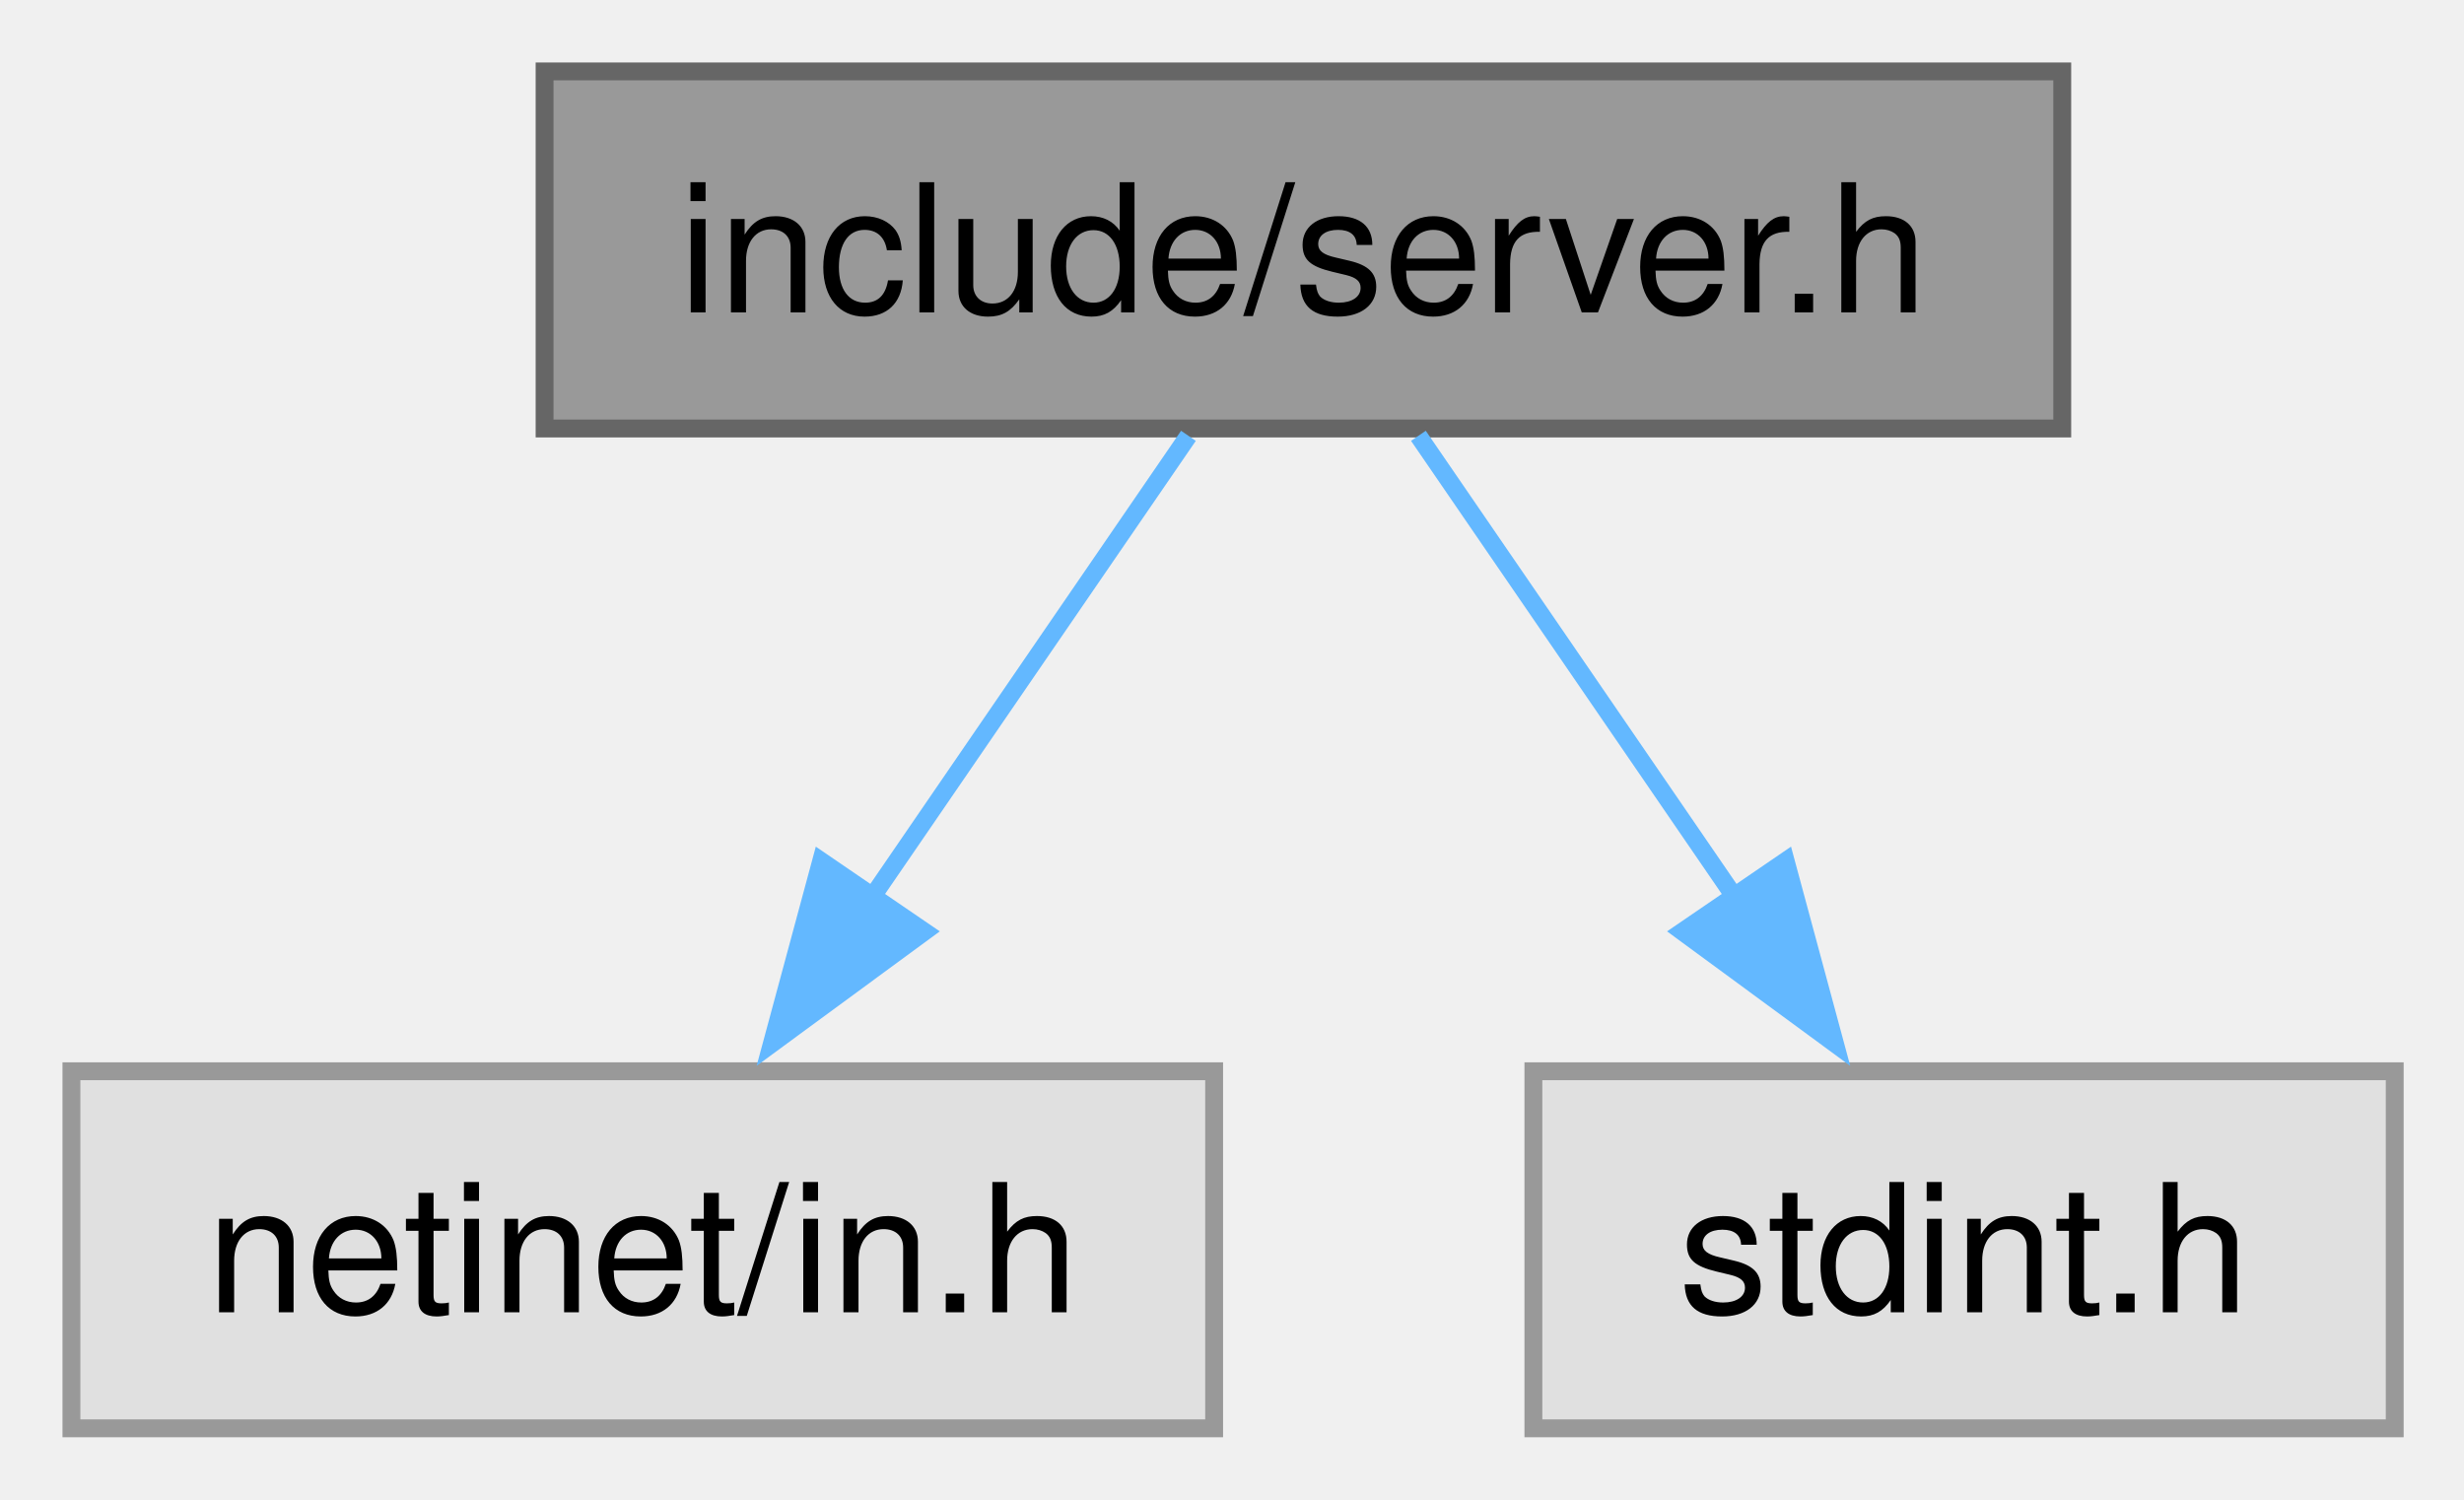
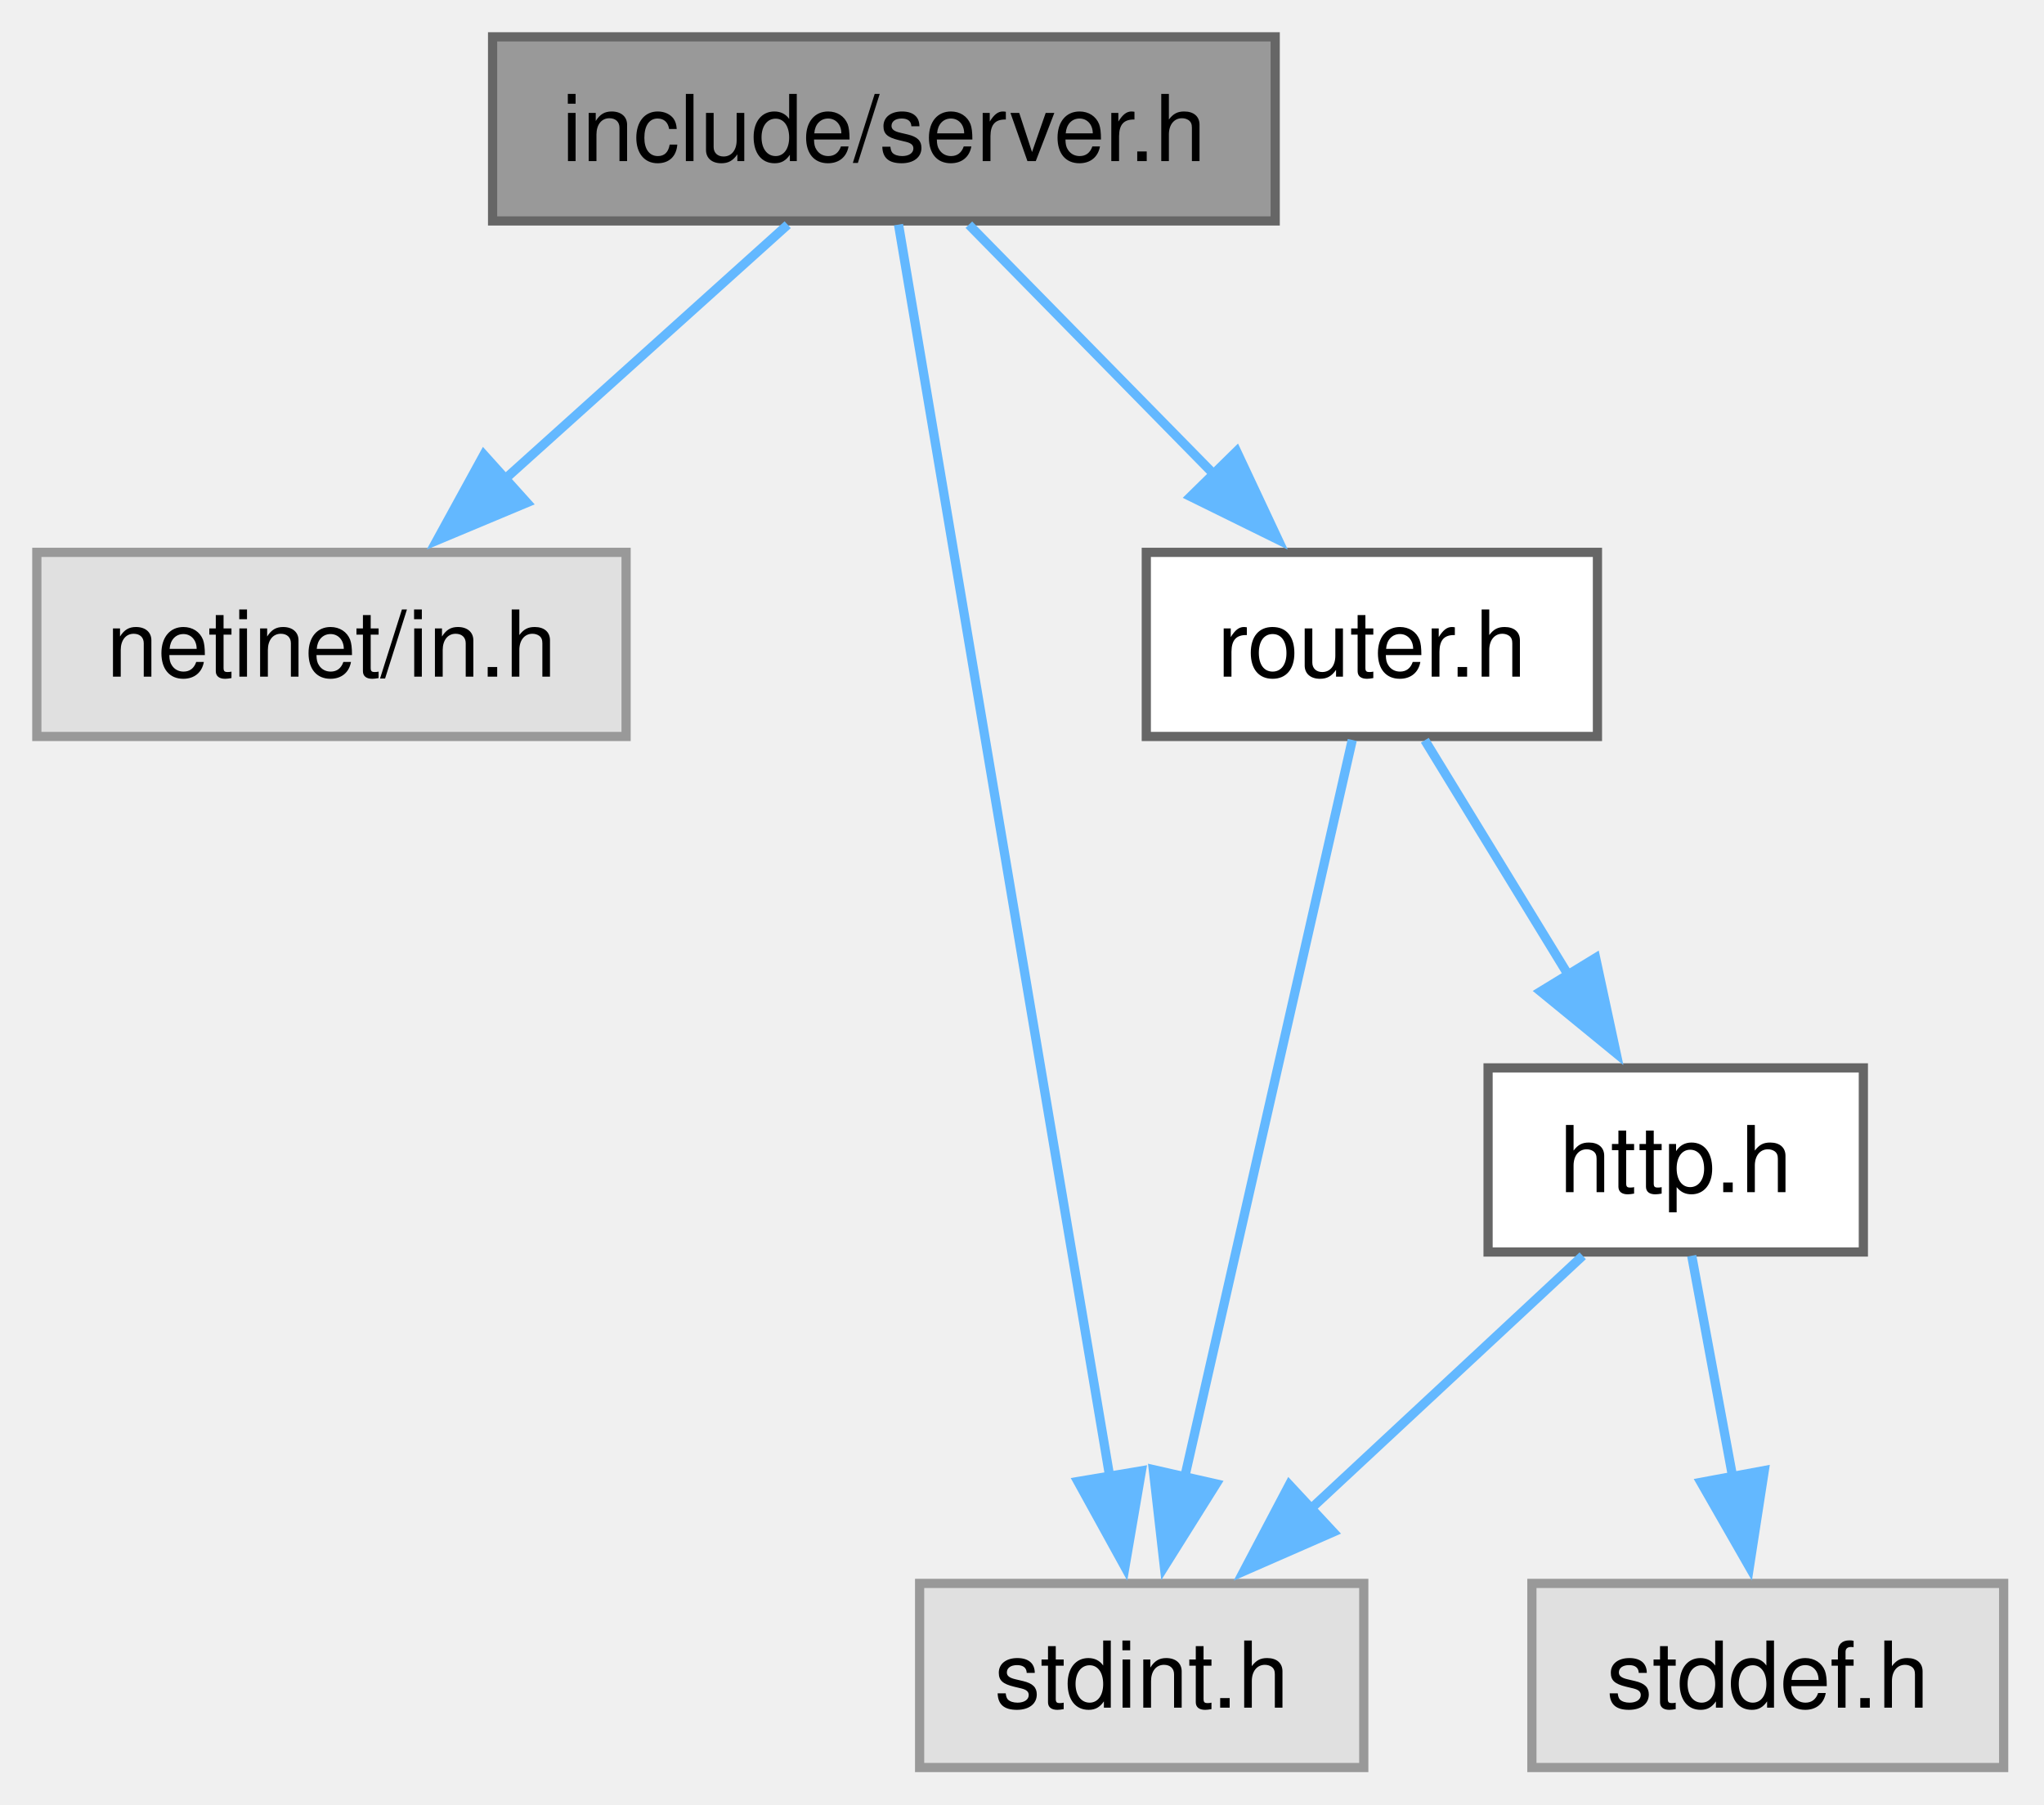
- <svg xmlns="http://www.w3.org/2000/svg" xmlns:xlink="http://www.w3.org/1999/xlink" width="138pt" height="84pt" viewBox="0.00 0.00 138.00 84.00">
-   <g id="graph0" class="graph" transform="scale(1 1) rotate(0) translate(4 80)">
+ <svg xmlns="http://www.w3.org/2000/svg" xmlns:xlink="http://www.w3.org/1999/xlink" width="222pt" height="196pt" viewBox="0.00 0.00 222.00 196.00">
+   <g id="graph0" class="graph" transform="scale(1 1) rotate(0) translate(4 192)">
    <g id="Node000001" class="node">
      <g id="a_Node000001">
        <a xlink:title=" ">
-           <polygon fill="#999999" stroke="#666666" points="111.5,-76 26.5,-76 26.5,-56 111.5,-56 111.5,-76" />
-           <text xml:space="preserve" text-anchor="middle" x="69" y="-62.5" font-family="Helvetica,sans-Serif" font-size="10.00">include/server.h</text>
+           <polygon fill="#999999" stroke="#666666" points="134.5,-188 49.5,-188 49.5,-168 134.5,-168 134.5,-188" />
+           <text xml:space="preserve" text-anchor="middle" x="92" y="-174.5" font-family="Helvetica,sans-Serif" font-size="10.00">include/server.h</text>
        </a>
      </g>
    </g>
    <g id="Node000002" class="node">
      <g id="a_Node000002">
        <a xlink:title=" ">
-           <polygon fill="#e0e0e0" stroke="#999999" points="64,-20 0,-20 0,0 64,0 64,-20" />
-           <text xml:space="preserve" text-anchor="middle" x="32" y="-6.5" font-family="Helvetica,sans-Serif" font-size="10.00">netinet/in.h</text>
+           <polygon fill="#e0e0e0" stroke="#999999" points="64,-132 0,-132 0,-112 64,-112 64,-132" />
+           <text xml:space="preserve" text-anchor="middle" x="32" y="-118.5" font-family="Helvetica,sans-Serif" font-size="10.00">netinet/in.h</text>
        </a>
      </g>
    </g>
    <g id="edge1_Node000001_Node000002" class="edge">
      <g id="a_edge1_Node000001_Node000002">
        <a xlink:title=" ">
-           <path fill="none" stroke="#63b8ff" d="M62.56,-55.59C57.67,-48.47 50.81,-38.45 44.82,-29.72" />
-           <polygon fill="#63b8ff" stroke="#63b8ff" points="47.77,-27.82 39.23,-21.55 41.99,-31.77 47.77,-27.82" />
+           <path fill="none" stroke="#63b8ff" d="M81.55,-167.59C73.03,-159.93 60.79,-148.91 50.61,-139.75" />
+           <polygon fill="#63b8ff" stroke="#63b8ff" points="53.23,-137.4 43.46,-133.31 48.55,-142.6 53.23,-137.4" />
        </a>
      </g>
    </g>
    <g id="Node000003" class="node">
      <g id="a_Node000003">
        <a xlink:title=" ">
-           <polygon fill="#e0e0e0" stroke="#999999" points="130.12,-20 81.88,-20 81.88,0 130.12,0 130.12,-20" />
-           <text xml:space="preserve" text-anchor="middle" x="106" y="-6.5" font-family="Helvetica,sans-Serif" font-size="10.00">stdint.h</text>
+           <polygon fill="#e0e0e0" stroke="#999999" points="144.12,-20 95.88,-20 95.88,0 144.12,0 144.12,-20" />
+           <text xml:space="preserve" text-anchor="middle" x="120" y="-6.5" font-family="Helvetica,sans-Serif" font-size="10.00">stdint.h</text>
        </a>
      </g>
    </g>
    <g id="edge2_Node000001_Node000003" class="edge">
      <g id="a_edge2_Node000001_Node000003">
        <a xlink:title=" ">
-           <path fill="none" stroke="#63b8ff" d="M75.44,-55.59C80.33,-48.47 87.19,-38.45 93.18,-29.72" />
-           <polygon fill="#63b8ff" stroke="#63b8ff" points="96.01,-31.77 98.77,-21.55 90.23,-27.82 96.01,-31.77" />
+           <path fill="none" stroke="#63b8ff" d="M93.59,-167.6C97.99,-141.46 110.47,-67.48 116.57,-31.36" />
+           <polygon fill="#63b8ff" stroke="#63b8ff" points="119.97,-32.23 118.18,-21.79 113.07,-31.07 119.97,-32.23" />
+         </a>
+       </g>
+     </g>
+     <g id="Node000004" class="node">
+       <g id="a_Node000004">
+         <a xlink:href="router_8h.html" target="_top" xlink:title=" ">
+           <polygon fill="white" stroke="#666666" points="169.5,-132 120.5,-132 120.5,-112 169.5,-112 169.5,-132" />
+           <text xml:space="preserve" text-anchor="middle" x="145" y="-118.5" font-family="Helvetica,sans-Serif" font-size="10.00">router.h</text>
+         </a>
+       </g>
+     </g>
+     <g id="edge3_Node000001_Node000004" class="edge">
+       <g id="a_edge3_Node000001_Node000004">
+         <a xlink:title=" ">
+           <path fill="none" stroke="#63b8ff" d="M101.23,-167.59C108.6,-160.08 119.13,-149.35 128.02,-140.3" />
+           <polygon fill="#63b8ff" stroke="#63b8ff" points="130.31,-142.97 134.81,-133.38 125.31,-138.06 130.31,-142.97" />
+         </a>
+       </g>
+     </g>
+     <g id="edge7_Node000004_Node000003" class="edge">
+       <g id="a_edge7_Node000004_Node000003">
+         <a xlink:title=" ">
+           <path fill="none" stroke="#63b8ff" d="M142.87,-111.62C138.85,-93.92 130.05,-55.24 124.62,-31.32" />
+           <polygon fill="#63b8ff" stroke="#63b8ff" points="128.09,-30.81 122.46,-21.83 121.26,-32.36 128.09,-30.81" />
+         </a>
+       </g>
+     </g>
+     <g id="Node000005" class="node">
+       <g id="a_Node000005">
+         <a xlink:href="http_8h.html" target="_top" xlink:title=" ">
+           <polygon fill="white" stroke="#666666" points="198.38,-76 157.62,-76 157.62,-56 198.38,-56 198.38,-76" />
+           <text xml:space="preserve" text-anchor="middle" x="178" y="-62.5" font-family="Helvetica,sans-Serif" font-size="10.00">http.h</text>
+         </a>
+       </g>
+     </g>
+     <g id="edge4_Node000004_Node000005" class="edge">
+       <g id="a_edge4_Node000004_Node000005">
+         <a xlink:title=" ">
+           <path fill="none" stroke="#63b8ff" d="M150.75,-111.59C155.05,-104.55 161.09,-94.67 166.39,-86" />
+           <polygon fill="#63b8ff" stroke="#63b8ff" points="169.3,-87.95 171.53,-77.59 163.33,-84.3 169.3,-87.95" />
+         </a>
+       </g>
+     </g>
+     <g id="edge6_Node000005_Node000003" class="edge">
+       <g id="a_edge6_Node000005_Node000003">
+         <a xlink:title=" ">
+           <path fill="none" stroke="#63b8ff" d="M167.9,-55.59C159.75,-48.01 148.07,-37.13 138.28,-28.02" />
+           <polygon fill="#63b8ff" stroke="#63b8ff" points="140.8,-25.58 131.09,-21.33 136.03,-30.71 140.8,-25.58" />
+         </a>
+       </g>
+     </g>
+     <g id="Node000006" class="node">
+       <g id="a_Node000006">
+         <a xlink:title=" ">
+           <polygon fill="#e0e0e0" stroke="#999999" points="213.62,-20 162.38,-20 162.38,0 213.62,0 213.62,-20" />
+           <text xml:space="preserve" text-anchor="middle" x="188" y="-6.5" font-family="Helvetica,sans-Serif" font-size="10.00">stddef.h</text>
+         </a>
+       </g>
+     </g>
+     <g id="edge5_Node000005_Node000006" class="edge">
+       <g id="a_edge5_Node000005_Node000006">
+         <a xlink:title=" ">
+           <path fill="none" stroke="#63b8ff" d="M179.74,-55.59C180.98,-48.93 182.68,-39.75 184.21,-31.44" />
+           <polygon fill="#63b8ff" stroke="#63b8ff" points="187.62,-32.26 186,-21.79 180.74,-30.98 187.62,-32.26" />
        </a>
      </g>
    </g>
  </g>
</svg>
